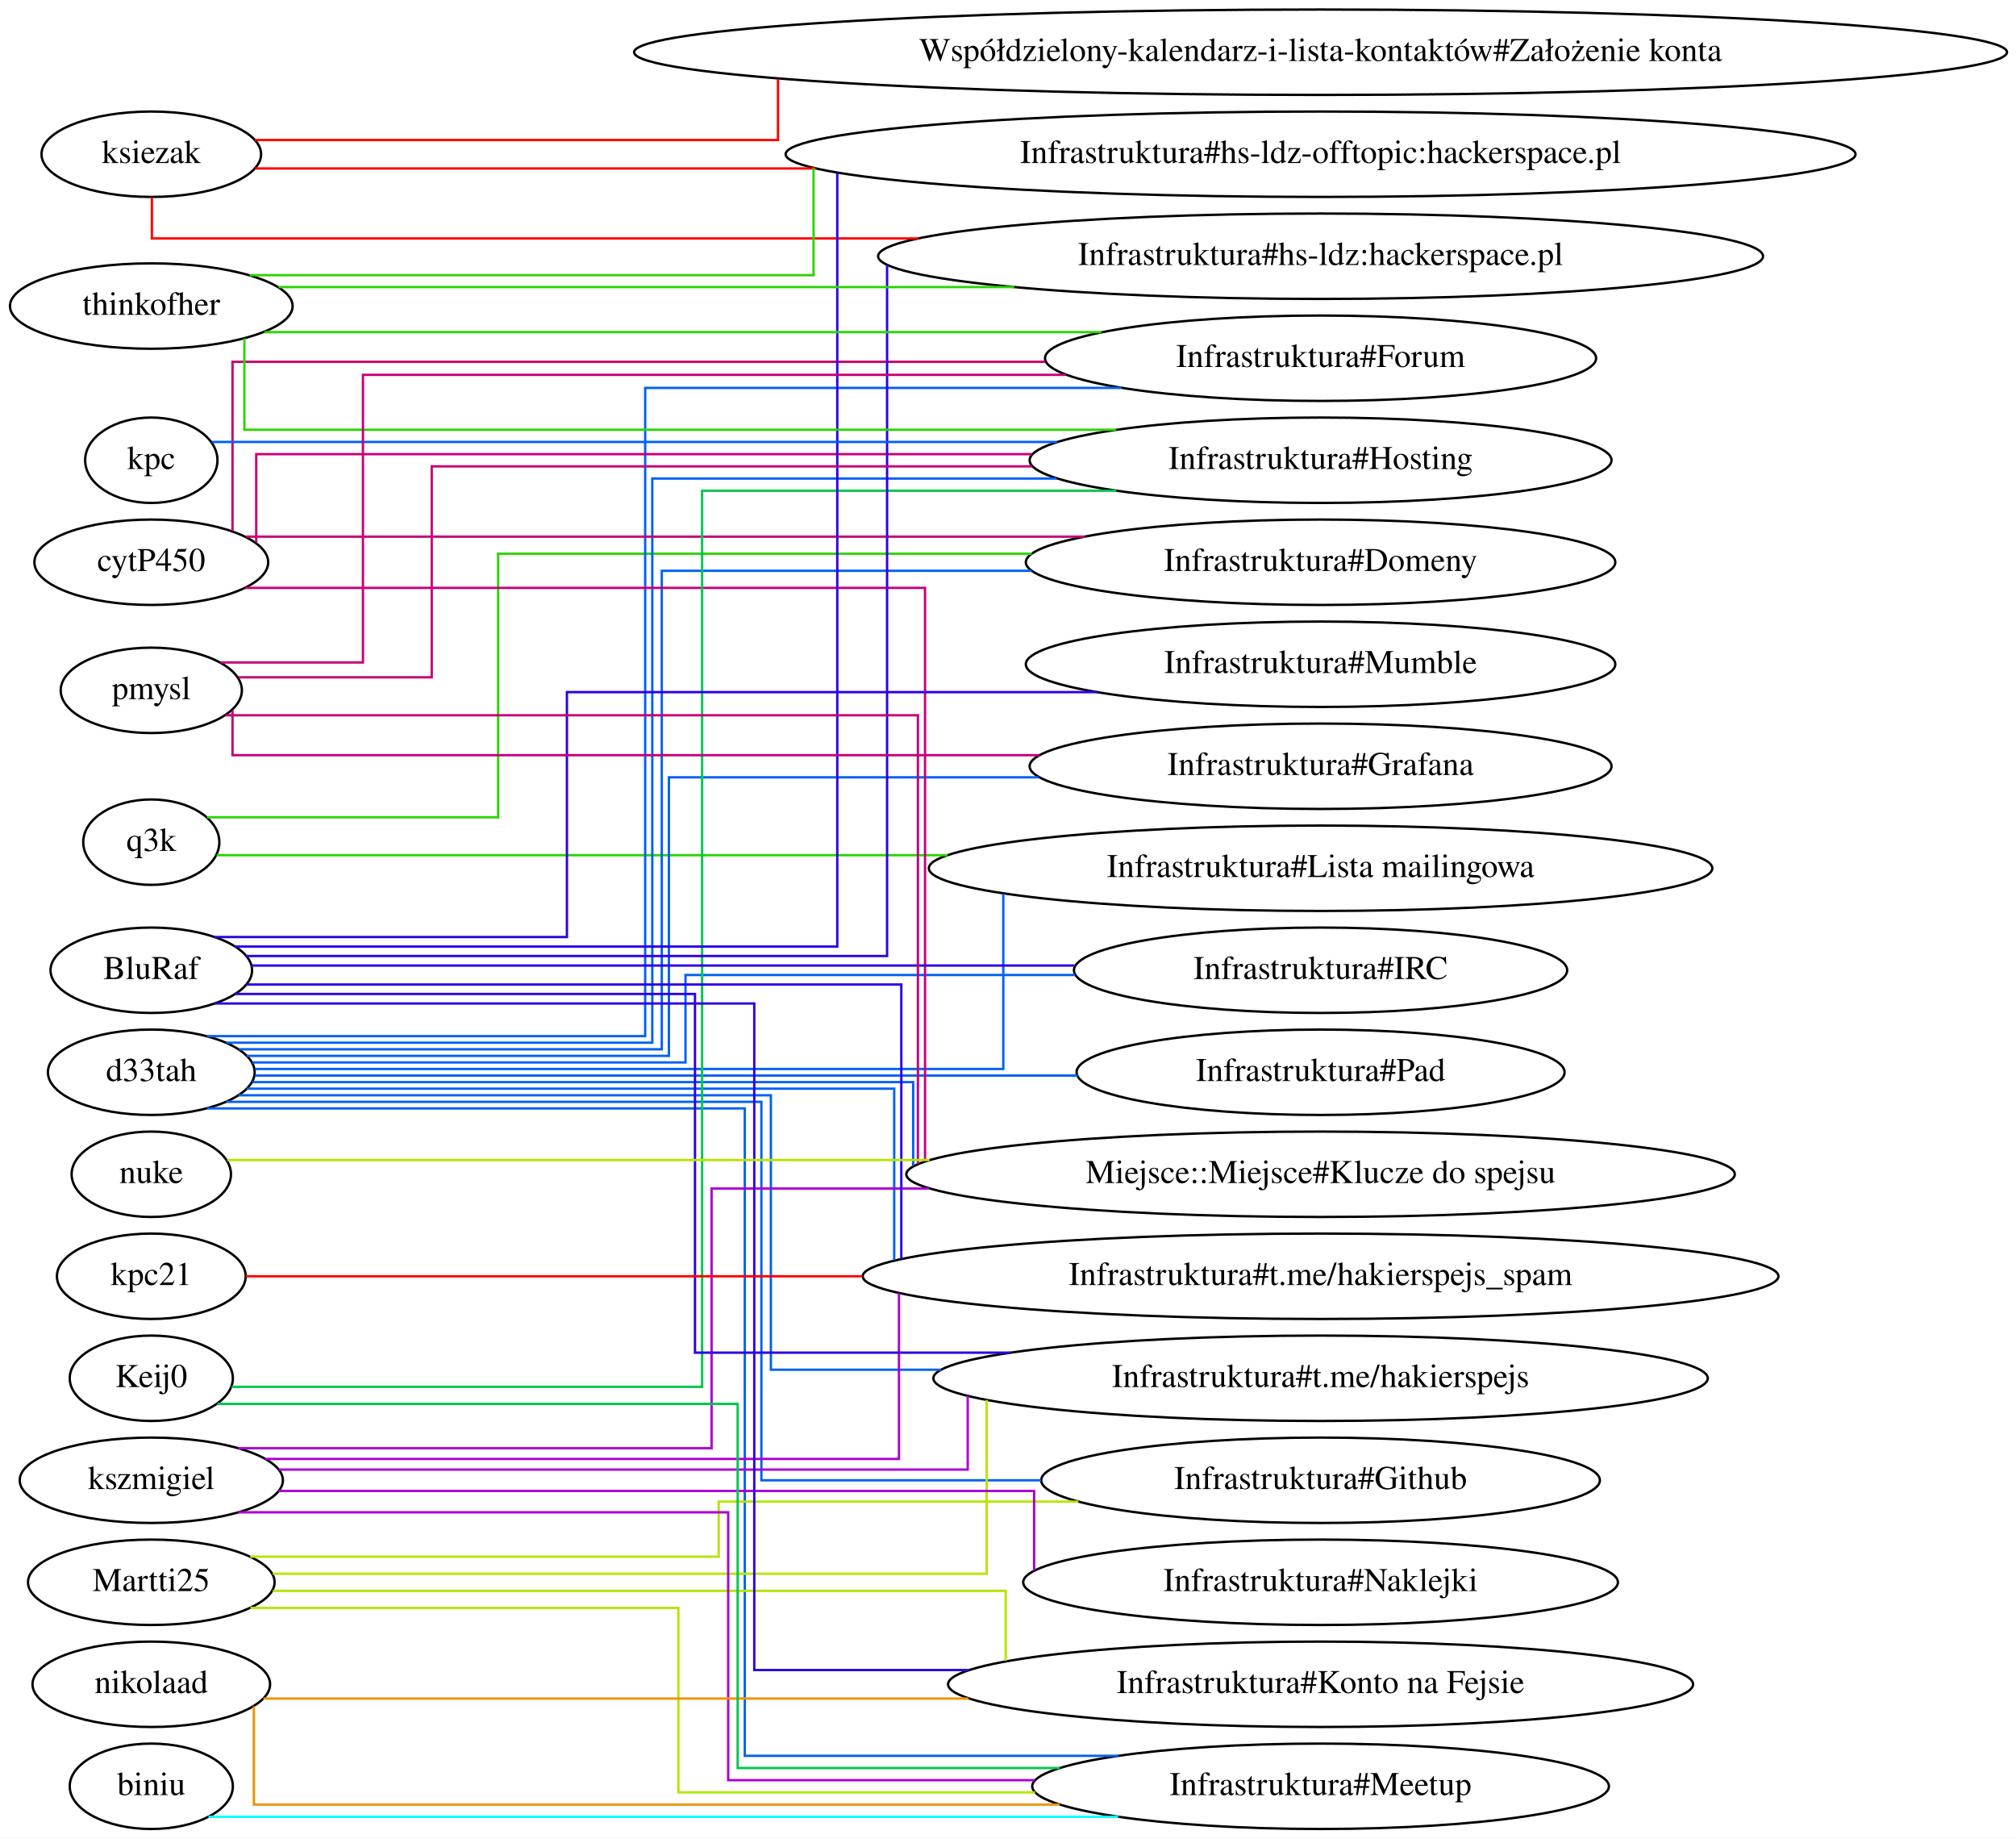
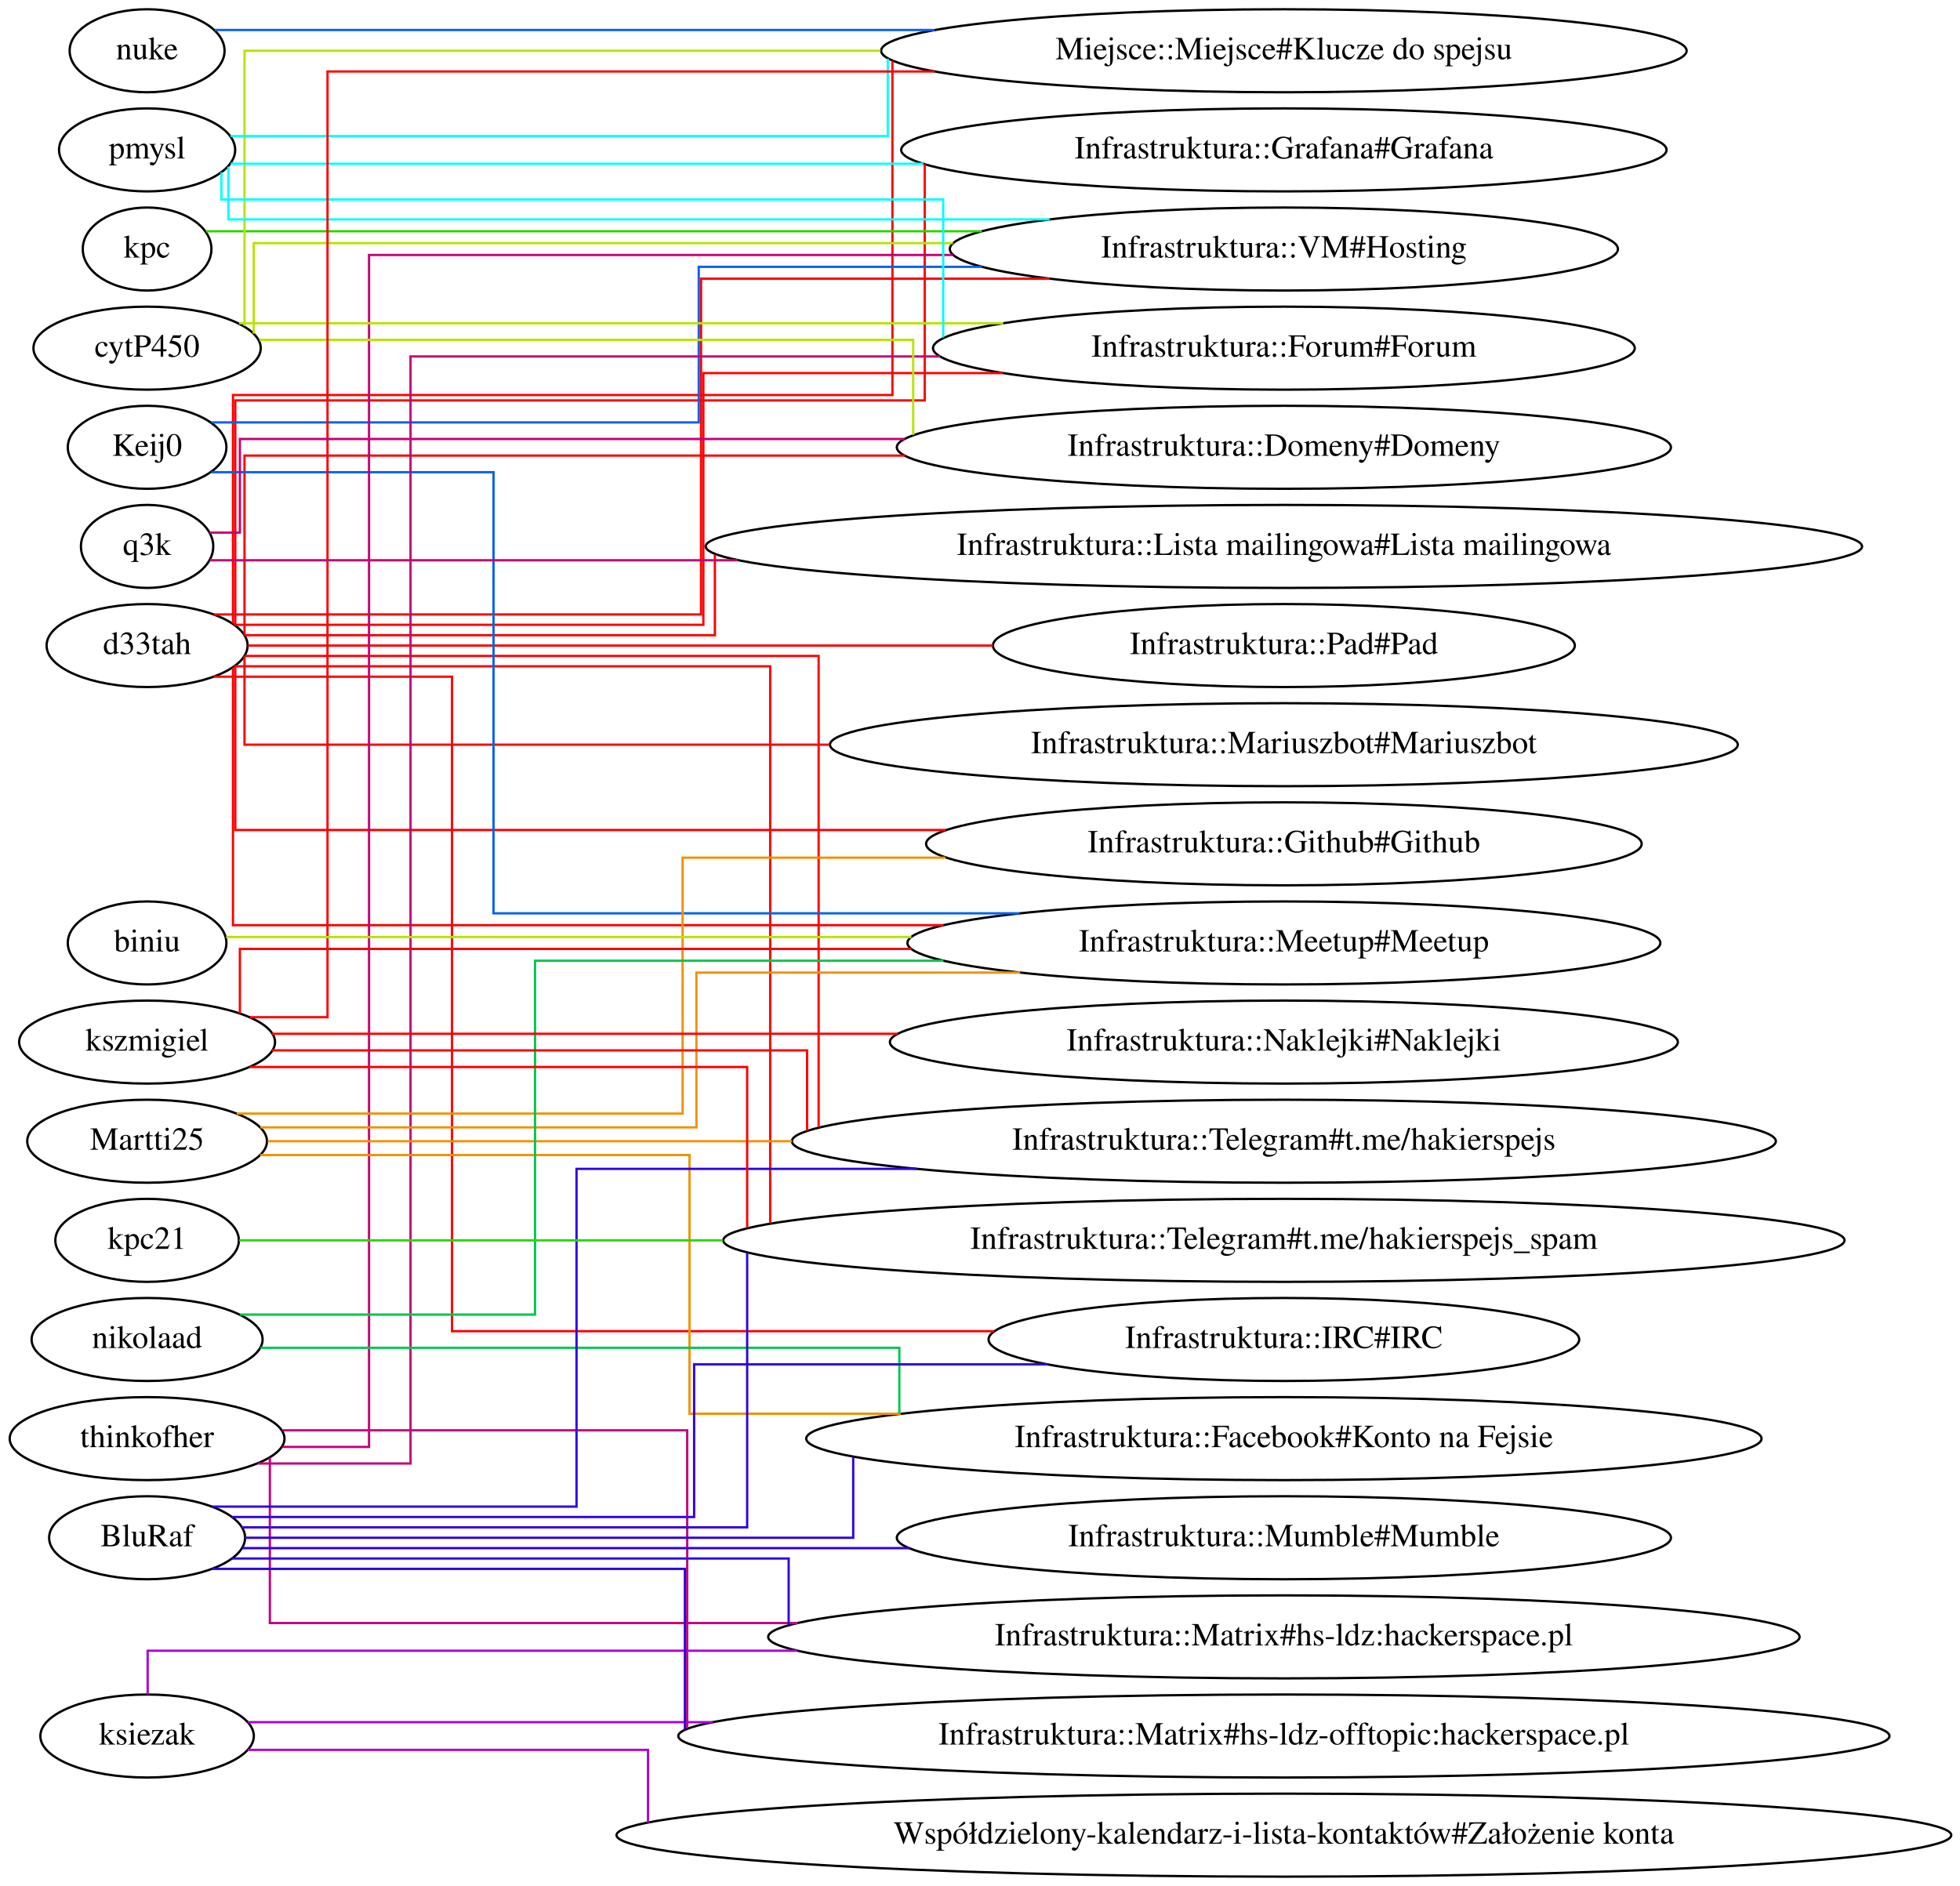
- <svg xmlns="http://www.w3.org/2000/svg" width="850pt" height="775pt" viewBox="0.00 0.00 850.04 775.00">
-   <g id="graph0" class="graph" transform="scale(1 1) rotate(0) translate(4 771)">
-     <polygon fill="#ffffff" stroke="transparent" points="-4,4 -4,-771 846.038,-771 846.038,4 -4,4" />
+ <svg xmlns="http://www.w3.org/2000/svg" width="850pt" height="818pt" viewBox="0.00 0.00 850.04 818.00">
+   <g id="graph0" class="graph" transform="scale(1 1) rotate(0) translate(4 814)">
+     <polygon fill="#ffffff" stroke="transparent" points="-4,4 -4,-814 846.038,-814 846.038,4 -4,4" />
    <g id="node1" class="node">
-       <ellipse fill="none" stroke="#000000" cx="59.795" cy="-706" rx="46.292" ry="18" />
-       <text text-anchor="middle" x="59.795" y="-702.3" font-family="Times,serif" font-size="14.00" fill="#000000">ksiezak</text>
+       <ellipse fill="none" stroke="#000000" cx="59.795" cy="-534" rx="43.592" ry="18" />
+       <text text-anchor="middle" x="59.795" y="-530.3" font-family="Times,serif" font-size="14.00" fill="#000000">d33tah</text>
    </g>
    <g id="node2" class="node">
-       <ellipse fill="none" stroke="#000000" cx="552.814" cy="-749" rx="289.449" ry="18" />
-       <text text-anchor="middle" x="552.814" y="-745.3" font-family="Times,serif" font-size="14.00" fill="#000000">Współdzielony-kalendarz-i-lista-kontaktów#Założenie konta</text>
+       <ellipse fill="none" stroke="#000000" cx="552.814" cy="-792" rx="174.669" ry="18" />
+       <text text-anchor="middle" x="552.814" y="-788.3" font-family="Times,serif" font-size="14.00" fill="#000000">Miejsce::Miejsce#Klucze do spejsu</text>
    </g>
    <g id="edge1" class="edge">
-       <path fill="none" stroke="#ff0000" d="M103.429,-712C178.482,-712 324.038,-712 324.038,-712 324.038,-712 324.038,-726.817 324.038,-737.698" />
+       <path fill="none" stroke="#ff0000" d="M97.038,-543.643C97.038,-570.238 97.038,-642.667 97.038,-642.667 97.038,-642.667 383.038,-642.667 383.038,-642.667 383.038,-642.667 383.038,-763.207 383.038,-787.692" />
    </g>
    <g id="node3" class="node">
-       <ellipse fill="none" stroke="#000000" cx="552.814" cy="-706" rx="225.56" ry="18" />
-       <text text-anchor="middle" x="552.814" y="-702.3" font-family="Times,serif" font-size="14.00" fill="#000000">Infrastruktura#hs-ldz-offtopic:hackerspace.pl</text>
+       <ellipse fill="none" stroke="#000000" cx="552.814" cy="-534" rx="126.178" ry="18" />
+       <text text-anchor="middle" x="552.814" y="-530.3" font-family="Times,serif" font-size="14.00" fill="#000000">Infrastruktura::Pad#Pad</text>
    </g>
    <g id="edge2" class="edge">
-       <path fill="none" stroke="#ff0000" d="M103.547,-700C157.043,-700 251.414,-700 339.9,-700" />
+       <path fill="none" stroke="#ff0000" d="M103.547,-534C175.307,-534 320.617,-534 426.612,-534" />
    </g>
    <g id="node4" class="node">
-       <ellipse fill="none" stroke="#000000" cx="552.814" cy="-663" rx="186.567" ry="18" />
-       <text text-anchor="middle" x="552.814" y="-659.3" font-family="Times,serif" font-size="14.00" fill="#000000">Infrastruktura#hs-ldz:hackerspace.pl</text>
+       <ellipse fill="none" stroke="#000000" cx="552.814" cy="-706" rx="144.874" ry="18" />
+       <text text-anchor="middle" x="552.814" y="-702.3" font-family="Times,serif" font-size="14.00" fill="#000000">Infrastruktura::VM#Hosting</text>
    </g>
    <g id="edge3" class="edge">
-       <path fill="none" stroke="#ff0000" d="M60.038,-687.834C60.038,-679.1 60.038,-670.5 60.038,-670.5 60.038,-670.5 240.686,-670.5 383.228,-670.5" />
+       <path fill="none" stroke="#ff0000" d="M88.774,-547.5C152.671,-547.5 300.038,-547.5 300.038,-547.5 300.038,-547.5 300.038,-693.143 300.038,-693.143 300.038,-693.143 380.853,-693.143 451.093,-693.143" />
    </g>
    <g id="node5" class="node">
-       <ellipse fill="none" stroke="#000000" cx="59.795" cy="-416" rx="28.695" ry="18" />
-       <text text-anchor="middle" x="59.795" y="-412.3" font-family="Times,serif" font-size="14.00" fill="#000000">q3k</text>
+       <ellipse fill="none" stroke="#000000" cx="552.814" cy="-448" rx="155.173" ry="18" />
+       <text text-anchor="middle" x="552.814" y="-444.3" font-family="Times,serif" font-size="14.00" fill="#000000">Infrastruktura::Github#Github</text>
+     </g>
+     <g id="edge4" class="edge">
+       <path fill="none" stroke="#ff0000" d="M98.038,-525.133C98.038,-504.304 98.038,-454 98.038,-454 98.038,-454 273.195,-454 406.103,-454" />
    </g>
    <g id="node6" class="node">
-       <ellipse fill="none" stroke="#000000" cx="552.814" cy="-534" rx="124.278" ry="18" />
-       <text text-anchor="middle" x="552.814" y="-530.3" font-family="Times,serif" font-size="14.00" fill="#000000">Infrastruktura#Domeny</text>
-     </g>
-     <g id="edge4" class="edge">
-       <path fill="none" stroke="#2bd500" d="M83.291,-426.5C124.631,-426.5 206.038,-426.5 206.038,-426.5 206.038,-426.5 206.038,-537.6 206.038,-537.6 206.038,-537.6 331.121,-537.6 431.041,-537.6" />
+       <ellipse fill="none" stroke="#000000" cx="552.814" cy="-233" rx="128.077" ry="18" />
+       <text text-anchor="middle" x="552.814" y="-229.3" font-family="Times,serif" font-size="14.00" fill="#000000">Infrastruktura::IRC#IRC</text>
+     </g>
+     <g id="edge5" class="edge">
+       <path fill="none" stroke="#ff0000" d="M88.816,-520.5C127.744,-520.5 192.038,-520.5 192.038,-520.5 192.038,-520.5 192.038,-236.6 192.038,-236.6 192.038,-236.6 323.019,-236.6 427.138,-236.6" />
    </g>
    <g id="node7" class="node">
-       <ellipse fill="none" stroke="#000000" cx="552.814" cy="-405" rx="165.171" ry="18" />
-       <text text-anchor="middle" x="552.814" y="-401.3" font-family="Times,serif" font-size="14.00" fill="#000000">Infrastruktura#Lista mailingowa</text>
-     </g>
-     <g id="edge5" class="edge">
-       <path fill="none" stroke="#2bd500" d="M87.358,-410.5C145.507,-410.5 284.52,-410.5 395.58,-410.5" />
+       <ellipse fill="none" stroke="#000000" cx="552.814" cy="-663" rx="152.173" ry="18" />
+       <text text-anchor="middle" x="552.814" y="-659.3" font-family="Times,serif" font-size="14.00" fill="#000000">Infrastruktura::Forum#Forum</text>
+     </g>
+     <g id="edge6" class="edge">
+       <path fill="none" stroke="#ff0000" d="M97.754,-543C165.692,-543 301.038,-543 301.038,-543 301.038,-543 301.038,-652.2 301.038,-652.2 301.038,-652.2 366.716,-652.2 430.982,-652.2" />
    </g>
    <g id="node8" class="node">
-       <ellipse fill="none" stroke="#000000" cx="59.795" cy="-319" rx="43.592" ry="18" />
-       <text text-anchor="middle" x="59.795" y="-315.3" font-family="Times,serif" font-size="14.00" fill="#000000">d33tah</text>
+       <ellipse fill="none" stroke="#000000" cx="552.814" cy="-276" rx="243.157" ry="18" />
+       <text text-anchor="middle" x="552.814" y="-272.3" font-family="Times,serif" font-size="14.00" fill="#000000">Infrastruktura::Telegram#t.me/hakierspejs_spam</text>
+     </g>
+     <g id="edge7" class="edge">
+       <path fill="none" stroke="#ff0000" d="M97.655,-525C172.03,-525 330.038,-525 330.038,-525 330.038,-525 330.038,-324.883 330.038,-283.452" />
+     </g>
+     <g id="node9" class="node">
+       <ellipse fill="none" stroke="#000000" cx="552.814" cy="-620" rx="167.87" ry="18" />
+       <text text-anchor="middle" x="552.814" y="-616.3" font-family="Times,serif" font-size="14.00" fill="#000000">Infrastruktura::Domeny#Domeny</text>
+     </g>
+     <g id="edge8" class="edge">
+       <path fill="none" stroke="#ff0000" d="M102.038,-538.43C102.038,-555.545 102.038,-616.4 102.038,-616.4 102.038,-616.4 259.65,-616.4 388.479,-616.4" />
+     </g>
+     <g id="node10" class="node">
+       <ellipse fill="none" stroke="#000000" cx="552.814" cy="-577" rx="250.756" ry="18" />
+       <text text-anchor="middle" x="552.814" y="-573.3" font-family="Times,serif" font-size="14.00" fill="#000000">Infrastruktura::Lista mailingowa#Lista mailingowa</text>
+     </g>
+     <g id="edge9" class="edge">
+       <path fill="none" stroke="#ff0000" d="M102.125,-538.5C172.53,-538.5 306.038,-538.5 306.038,-538.5 306.038,-538.5 306.038,-563.916 306.038,-573.447" />
+     </g>
+     <g id="node11" class="node">
+       <ellipse fill="none" stroke="#000000" cx="552.814" cy="-319" rx="213.362" ry="18" />
+       <text text-anchor="middle" x="552.814" y="-315.3" font-family="Times,serif" font-size="14.00" fill="#000000">Infrastruktura::Telegram#t.me/hakierspejs</text>
+     </g>
+     <g id="edge10" class="edge">
+       <path fill="none" stroke="#ff0000" d="M102.144,-529.5C182.92,-529.5 351.038,-529.5 351.038,-529.5 351.038,-529.5 351.038,-359.587 351.038,-325.073" />
+     </g>
+     <g id="node12" class="node">
+       <ellipse fill="none" stroke="#000000" cx="552.814" cy="-405" rx="163.271" ry="18" />
+       <text text-anchor="middle" x="552.814" y="-401.3" font-family="Times,serif" font-size="14.00" fill="#000000">Infrastruktura::Meetup#Meetup</text>
    </g>
    <g id="edge11" class="edge">
-       <path fill="none" stroke="#0061f2" d="M96.796,-328.692C158.338,-328.692 275.038,-328.692 275.038,-328.692 275.038,-328.692 275.038,-530.4 275.038,-530.4 275.038,-530.4 356.342,-530.4 430.977,-530.4" />
+       <path fill="none" stroke="#ff0000" d="M97.038,-524.483C97.038,-495.891 97.038,-412.714 97.038,-412.714 97.038,-412.714 272.029,-412.714 405.151,-412.714" />
+     </g>
+     <g id="node13" class="node">
+       <ellipse fill="none" stroke="#000000" cx="552.814" cy="-491" rx="196.865" ry="18" />
+       <text text-anchor="middle" x="552.814" y="-487.3" font-family="Times,serif" font-size="14.00" fill="#000000">Infrastruktura::Mariuszbot#Mariuszbot</text>
+     </g>
+     <g id="edge12" class="edge">
+       <path fill="none" stroke="#ff0000" d="M102.038,-529.398C102.038,-518.305 102.038,-491 102.038,-491 102.038,-491 234.456,-491 355.753,-491" />
+     </g>
+     <g id="node14" class="node">
+       <ellipse fill="none" stroke="#000000" cx="552.814" cy="-749" rx="165.971" ry="18" />
+       <text text-anchor="middle" x="552.814" y="-745.3" font-family="Times,serif" font-size="14.00" fill="#000000">Infrastruktura::Grafana#Grafana</text>
+     </g>
+     <g id="edge13" class="edge">
+       <path fill="none" stroke="#ff0000" d="M98.038,-542.702C98.038,-568.097 98.038,-640.333 98.038,-640.333 98.038,-640.333 397.038,-640.333 397.038,-640.333 397.038,-640.333 397.038,-719.859 397.038,-742.846" />
+     </g>
+     <g id="node15" class="node">
+       <ellipse fill="none" stroke="#000000" cx="59.795" cy="-706" rx="27.895" ry="18" />
+       <text text-anchor="middle" x="59.795" y="-702.3" font-family="Times,serif" font-size="14.00" fill="#000000">kpc</text>
+     </g>
+     <g id="edge14" class="edge">
+       <path fill="none" stroke="#2bd500" d="M85.263,-713.714C146.636,-713.714 306.176,-713.714 421.849,-713.714" />
+     </g>
+     <g id="node16" class="node">
+       <ellipse fill="none" stroke="#000000" cx="59.795" cy="-620" rx="34.394" ry="18" />
+       <text text-anchor="middle" x="59.795" y="-616.3" font-family="Times,serif" font-size="14.00" fill="#000000">Keij0</text>
    </g>
    <g id="edge15" class="edge">
-       <path fill="none" stroke="#0061f2" d="M103.486,-320.385C199.225,-320.385 419.038,-320.385 419.038,-320.385 419.038,-320.385 419.038,-371.515 419.038,-394.283" />
-     </g>
-     <g id="node9" class="node">
-       <ellipse fill="none" stroke="#000000" cx="552.814" cy="-577" rx="122.678" ry="18" />
-       <text text-anchor="middle" x="552.814" y="-573.3" font-family="Times,serif" font-size="14.00" fill="#000000">Infrastruktura#Hosting</text>
-     </g>
-     <g id="edge6" class="edge">
-       <path fill="none" stroke="#0061f2" d="M91.42,-331.462C150.35,-331.462 271.038,-331.462 271.038,-331.462 271.038,-331.462 271.038,-569.286 271.038,-569.286 271.038,-569.286 362.687,-569.286 441.449,-569.286" />
-     </g>
-     <g id="node10" class="node">
-       <ellipse fill="none" stroke="#000000" cx="552.814" cy="-18" rx="121.578" ry="18" />
-       <text text-anchor="middle" x="552.814" y="-14.3" font-family="Times,serif" font-size="14.00" fill="#000000">Infrastruktura#Meetup</text>
-     </g>
-     <g id="edge7" class="edge">
-       <path fill="none" stroke="#0061f2" d="M83.337,-303.769C145.632,-303.769 310.038,-303.769 310.038,-303.769 310.038,-303.769 310.038,-30.857 310.038,-30.857 310.038,-30.857 397.608,-30.857 467.562,-30.857" />
-     </g>
-     <g id="node11" class="node">
-       <ellipse fill="none" stroke="#000000" cx="552.814" cy="-233" rx="193.066" ry="18" />
-       <text text-anchor="middle" x="552.814" y="-229.3" font-family="Times,serif" font-size="14.00" fill="#000000">Infrastruktura#t.me/hakierspejs_spam</text>
-     </g>
-     <g id="edge8" class="edge">
-       <path fill="none" stroke="#0061f2" d="M100.105,-312.077C184.707,-312.077 373.038,-312.077 373.038,-312.077 373.038,-312.077 373.038,-258.865 373.038,-239.742" />
-     </g>
-     <g id="node12" class="node">
-       <ellipse fill="none" stroke="#000000" cx="552.814" cy="-319" rx="102.882" ry="18" />
-       <text text-anchor="middle" x="552.814" y="-315.3" font-family="Times,serif" font-size="14.00" fill="#000000">Infrastruktura#Pad</text>
-     </g>
-     <g id="edge9" class="edge">
-       <path fill="none" stroke="#0061f2" d="M103.547,-317.615C180.845,-317.615 343.484,-317.615 450.398,-317.615" />
-     </g>
-     <g id="node13" class="node">
-       <ellipse fill="none" stroke="#000000" cx="552.814" cy="-276" rx="174.669" ry="18" />
-       <text text-anchor="middle" x="552.814" y="-272.3" font-family="Times,serif" font-size="14.00" fill="#000000">Miejsce::Miejsce#Klucze do spejsu</text>
-     </g>
-     <g id="edge10" class="edge">
-       <path fill="none" stroke="#0061f2" d="M102.453,-314.846C189.838,-314.846 381.038,-314.846 381.038,-314.846 381.038,-314.846 381.038,-289.202 381.038,-279.585" />
-     </g>
-     <g id="node14" class="node">
-       <ellipse fill="none" stroke="#000000" cx="552.814" cy="-147" rx="117.779" ry="18" />
-       <text text-anchor="middle" x="552.814" y="-143.3" font-family="Times,serif" font-size="14.00" fill="#000000">Infrastruktura#Github</text>
-     </g>
-     <g id="edge12" class="edge">
-       <path fill="none" stroke="#0061f2" d="M91.338,-306.538C160.029,-306.538 317.038,-306.538 317.038,-306.538 317.038,-306.538 317.038,-147 317.038,-147 317.038,-147 375.982,-147 434.926,-147" />
-     </g>
-     <g id="node15" class="node">
-       <ellipse fill="none" stroke="#000000" cx="552.814" cy="-448" rx="122.678" ry="18" />
-       <text text-anchor="middle" x="552.814" y="-444.3" font-family="Times,serif" font-size="14.00" fill="#000000">Infrastruktura#Grafana</text>
-     </g>
-     <g id="edge13" class="edge">
-       <path fill="none" stroke="#0061f2" d="M100.078,-325.923C163.138,-325.923 278.038,-325.923 278.038,-325.923 278.038,-325.923 278.038,-443.333 278.038,-443.333 278.038,-443.333 359.63,-443.333 433.891,-443.333" />
-     </g>
-     <g id="node16" class="node">
-       <ellipse fill="none" stroke="#000000" cx="552.814" cy="-620" rx="116.18" ry="18" />
-       <text text-anchor="middle" x="552.814" y="-616.3" font-family="Times,serif" font-size="14.00" fill="#000000">Infrastruktura#Forum</text>
-     </g>
-     <g id="edge14" class="edge">
-       <path fill="none" stroke="#0061f2" d="M83.278,-334.231C137.739,-334.231 268.038,-334.231 268.038,-334.231 268.038,-334.231 268.038,-607.5 268.038,-607.5 268.038,-607.5 384.91,-607.5 468.912,-607.5" />
+       <path fill="none" stroke="#0061f2" d="M87.707,-630.8C150.817,-630.8 299.038,-630.8 299.038,-630.8 299.038,-630.8 299.038,-698.286 299.038,-698.286 299.038,-698.286 359.785,-698.286 421.837,-698.286" />
+     </g>
+     <g id="edge16" class="edge">
+       <path fill="none" stroke="#0061f2" d="M87.702,-609.2C131.151,-609.2 210.038,-609.2 210.038,-609.2 210.038,-609.2 210.038,-417.857 210.038,-417.857 210.038,-417.857 338.55,-417.857 438.198,-417.857" />
    </g>
    <g id="node17" class="node">
-       <ellipse fill="none" stroke="#000000" cx="552.814" cy="-190" rx="163.271" ry="18" />
-       <text text-anchor="middle" x="552.814" y="-186.3" font-family="Times,serif" font-size="14.00" fill="#000000">Infrastruktura#t.me/hakierspejs</text>
-     </g>
-     <g id="edge16" class="edge">
-       <path fill="none" stroke="#0061f2" d="M96.67,-309.308C168.682,-309.308 321.038,-309.308 321.038,-309.308 321.038,-309.308 321.038,-193.6 321.038,-193.6 321.038,-193.6 352.788,-193.6 392.786,-193.6" />
+       <ellipse fill="none" stroke="#000000" cx="59.795" cy="-190" rx="59.59" ry="18" />
+       <text text-anchor="middle" x="59.795" y="-186.3" font-family="Times,serif" font-size="14.00" fill="#000000">thinkofher</text>
+     </g>
+     <g id="edge17" class="edge">
+       <path fill="none" stroke="#c60077" d="M118.552,-186.4C138.59,-186.4 156.038,-186.4 156.038,-186.4 156.038,-186.4 156.038,-703.429 156.038,-703.429 156.038,-703.429 295.687,-703.429 409.288,-703.429" />
+     </g>
+     <g id="edge19" class="edge">
+       <path fill="none" stroke="#c60077" d="M107.913,-179.2C139.135,-179.2 174.038,-179.2 174.038,-179.2 174.038,-179.2 174.038,-659.4 174.038,-659.4 174.038,-659.4 297.659,-659.4 403.655,-659.4" />
    </g>
    <g id="node18" class="node">
-       <ellipse fill="none" stroke="#000000" cx="552.814" cy="-362" rx="103.981" ry="18" />
-       <text text-anchor="middle" x="552.814" y="-358.3" font-family="Times,serif" font-size="14.00" fill="#000000">Infrastruktura#IRC</text>
-     </g>
-     <g id="edge17" class="edge">
-       <path fill="none" stroke="#0061f2" d="M102.426,-323.154C167.726,-323.154 285.038,-323.154 285.038,-323.154 285.038,-323.154 285.038,-360 285.038,-360 285.038,-360 373.933,-360 449.285,-360" />
+       <ellipse fill="none" stroke="#000000" cx="552.814" cy="-104" rx="223.66" ry="18" />
+       <text text-anchor="middle" x="552.814" y="-100.3" font-family="Times,serif" font-size="14.00" fill="#000000">Infrastruktura::Matrix#hs-ldz:hackerspace.pl</text>
+     </g>
+     <g id="edge18" class="edge">
+       <path fill="none" stroke="#c60077" d="M113.038,-181.74C113.038,-161.3 113.038,-110 113.038,-110 113.038,-110 229.077,-110 341.942,-110" />
    </g>
    <g id="node19" class="node">
-       <ellipse fill="none" stroke="#000000" cx="59.795" cy="-534" rx="49.291" ry="18" />
-       <text text-anchor="middle" x="59.795" y="-530.3" font-family="Times,serif" font-size="14.00" fill="#000000">cytP450</text>
-     </g>
-     <g id="edge18" class="edge">
-       <path fill="none" stroke="#c60077" d="M99.723,-544.8C176.06,-544.8 344.76,-544.8 453.388,-544.8" />
+       <ellipse fill="none" stroke="#000000" cx="552.814" cy="-61" rx="262.653" ry="18" />
+       <text text-anchor="middle" x="552.814" y="-57.3" font-family="Times,serif" font-size="14.00" fill="#000000">Infrastruktura::Matrix#hs-ldz-offtopic:hackerspace.pl</text>
+     </g>
+     <g id="edge20" class="edge">
+       <path fill="none" stroke="#c60077" d="M118.602,-193.6C187.989,-193.6 294.038,-193.6 294.038,-193.6 294.038,-193.6 294.038,-84.697 294.038,-64.278" />
+     </g>
+     <g id="node20" class="node">
+       <ellipse fill="none" stroke="#000000" cx="59.795" cy="-663" rx="49.291" ry="18" />
+       <text text-anchor="middle" x="59.795" y="-659.3" font-family="Times,serif" font-size="14.00" fill="#000000">cytP450</text>
    </g>
    <g id="edge21" class="edge">
-       <path fill="none" stroke="#c60077" d="M104.038,-542.359C104.038,-555.515 104.038,-579.571 104.038,-579.571 104.038,-579.571 298.173,-579.571 431.073,-579.571" />
-     </g>
-     <g id="edge20" class="edge">
-       <path fill="none" stroke="#c60077" d="M99.472,-523.2C186.417,-523.2 386.038,-523.2 386.038,-523.2 386.038,-523.2 386.038,-318.423 386.038,-281.628" />
-     </g>
-     <g id="edge19" class="edge">
-       <path fill="none" stroke="#c60077" d="M94.038,-547.203C94.038,-570.969 94.038,-618.5 94.038,-618.5 94.038,-618.5 300.836,-618.5 436.749,-618.5" />
-     </g>
-     <g id="node20" class="node">
-       <ellipse fill="none" stroke="#000000" cx="59.795" cy="-104" rx="51.991" ry="18" />
-       <text text-anchor="middle" x="59.795" y="-100.3" font-family="Times,serif" font-size="14.00" fill="#000000">Martti25</text>
+       <path fill="none" stroke="#b6e400" d="M102.038,-672.696C102.038,-702.696 102.038,-792 102.038,-792 102.038,-792 251.177,-792 377.887,-792" />
+     </g>
+     <g id="edge22" class="edge">
+       <path fill="none" stroke="#b6e400" d="M106.038,-669.337C106.038,-681.858 106.038,-708.571 106.038,-708.571 106.038,-708.571 278.656,-708.571 409.3,-708.571" />
+     </g>
+     <g id="edge24" class="edge">
+       <path fill="none" stroke="#b6e400" d="M99.723,-673.8C171.017,-673.8 322.873,-673.8 431.116,-673.8" />
+     </g>
+     <g id="edge23" class="edge">
+       <path fill="none" stroke="#b6e400" d="M108.462,-666.6C200.745,-666.6 392.038,-666.6 392.038,-666.6 392.038,-666.6 392.038,-637.586 392.038,-625.346" />
+     </g>
+     <g id="node21" class="node">
+       <ellipse fill="none" stroke="#000000" cx="59.795" cy="-749" rx="38.194" ry="18" />
+       <text text-anchor="middle" x="59.795" y="-745.3" font-family="Times,serif" font-size="14.00" fill="#000000">pmysl</text>
    </g>
    <g id="edge25" class="edge">
-       <path fill="none" stroke="#b6e400" d="M101.597,-93.2C165.976,-93.2 282.038,-93.2 282.038,-93.2 282.038,-93.2 282.038,-15.429 282.038,-15.429 282.038,-15.429 360.153,-15.429 432.471,-15.429" />
-     </g>
-     <g id="edge24" class="edge">
-       <path fill="none" stroke="#b6e400" d="M101.468,-114.8C170.012,-114.8 299.038,-114.8 299.038,-114.8 299.038,-114.8 299.038,-138 299.038,-138 299.038,-138 380.173,-138 450.69,-138" />
-     </g>
-     <g id="edge22" class="edge">
-       <path fill="none" stroke="#b6e400" d="M111.014,-107.6C208.708,-107.6 412.038,-107.6 412.038,-107.6 412.038,-107.6 412.038,-159.413 412.038,-180.867" />
-     </g>
-     <g id="node21" class="node">
-       <ellipse fill="none" stroke="#000000" cx="552.814" cy="-61" rx="157.072" ry="18" />
-       <text text-anchor="middle" x="552.814" y="-57.3" font-family="Times,serif" font-size="14.00" fill="#000000">Infrastruktura#Konto na Fejsie</text>
-     </g>
-     <g id="edge23" class="edge">
-       <path fill="none" stroke="#b6e400" d="M111.026,-100.4C210.483,-100.4 420.038,-100.4 420.038,-100.4 420.038,-100.4 420.038,-82.614 420.038,-70.942" />
+       <path fill="none" stroke="#00ffff" d="M96.021,-755C180.034,-755 381.038,-755 381.038,-755 381.038,-755 381.038,-779.426 381.038,-788.585" />
+     </g>
+     <g id="edge26" class="edge">
+       <path fill="none" stroke="#00ffff" d="M95.038,-741.703C95.038,-732.782 95.038,-718.857 95.038,-718.857 95.038,-718.857 316.354,-718.857 451.219,-718.857" />
+     </g>
+     <g id="edge28" class="edge">
+       <path fill="none" stroke="#00ffff" d="M92.038,-739.256C92.038,-733.568 92.038,-727.5 92.038,-727.5 92.038,-727.5 405.038,-727.5 405.038,-727.5 405.038,-727.5 405.038,-682.428 405.038,-667.639" />
+     </g>
+     <g id="edge27" class="edge">
+       <path fill="none" stroke="#00ffff" d="M96.048,-743C158.647,-743 290.485,-743 396.503,-743" />
    </g>
    <g id="node22" class="node">
-       <ellipse fill="none" stroke="#000000" cx="59.795" cy="-18" rx="34.394" ry="18" />
-       <text text-anchor="middle" x="59.795" y="-14.3" font-family="Times,serif" font-size="14.00" fill="#000000">biniu</text>
-     </g>
-     <g id="edge26" class="edge">
-       <path fill="none" stroke="#00ffff" d="M83.908,-5.143C152.635,-5.143 351.984,-5.143 467.43,-5.143" />
+       <ellipse fill="none" stroke="#000000" cx="59.795" cy="-61" rx="46.292" ry="18" />
+       <text text-anchor="middle" x="59.795" y="-57.3" font-family="Times,serif" font-size="14.00" fill="#000000">ksiezak</text>
+     </g>
+     <g id="edge29" class="edge">
+       <path fill="none" stroke="#ab00d5" d="M60.038,-79.066C60.038,-88.459 60.038,-98 60.038,-98 60.038,-98 207.94,-98 341.688,-98" />
+     </g>
+     <g id="edge31" class="edge">
+       <path fill="none" stroke="#ab00d5" d="M103.547,-67C150.091,-67 227.576,-67 305.207,-67" />
    </g>
    <g id="node23" class="node">
-       <ellipse fill="none" stroke="#000000" cx="59.795" cy="-147" rx="55.491" ry="18" />
-       <text text-anchor="middle" x="59.795" y="-143.3" font-family="Times,serif" font-size="14.00" fill="#000000">kszmigiel</text>
-     </g>
-     <g id="edge28" class="edge">
-       <path fill="none" stroke="#ab00d5" d="M96.474,-133.5C164.426,-133.5 303.038,-133.5 303.038,-133.5 303.038,-133.5 303.038,-20.571 303.038,-20.571 303.038,-20.571 368.443,-20.571 432.316,-20.571" />
-     </g>
-     <g id="edge27" class="edge">
-       <path fill="none" stroke="#ab00d5" d="M107.673,-156C195.862,-156 375.038,-156 375.038,-156 375.038,-156 375.038,-206.832 375.038,-225.894" />
-     </g>
-     <g id="edge29" class="edge">
-       <path fill="none" stroke="#ab00d5" d="M96.448,-160.5C162.805,-160.5 296.038,-160.5 296.038,-160.5 296.038,-160.5 296.038,-270 296.038,-270 296.038,-270 337.807,-270 387.652,-270" />
-     </g>
-     <g id="edge31" class="edge">
-       <path fill="none" stroke="#ab00d5" d="M113.583,-151.5C210.401,-151.5 404.038,-151.5 404.038,-151.5 404.038,-151.5 404.038,-171.389 404.038,-182.577" />
+       <ellipse fill="none" stroke="#000000" cx="552.814" cy="-18" rx="289.449" ry="18" />
+       <text text-anchor="middle" x="552.814" y="-14.3" font-family="Times,serif" font-size="14.00" fill="#000000">Współdzielony-kalendarz-i-lista-kontaktów#Założenie konta</text>
+     </g>
+     <g id="edge30" class="edge">
+       <path fill="none" stroke="#ab00d5" d="M103.496,-55C166.934,-55 277.038,-55 277.038,-55 277.038,-55 277.038,-33.752 277.038,-23.459" />
    </g>
    <g id="node24" class="node">
-       <ellipse fill="none" stroke="#000000" cx="552.814" cy="-104" rx="125.378" ry="18" />
-       <text text-anchor="middle" x="552.814" y="-100.3" font-family="Times,serif" font-size="14.00" fill="#000000">Infrastruktura#Naklejki</text>
-     </g>
-     <g id="edge30" class="edge">
-       <path fill="none" stroke="#ab00d5" d="M113.525,-142.5C216.61,-142.5 432.038,-142.5 432.038,-142.5 432.038,-142.5 432.038,-119.469 432.038,-109.033" />
+       <ellipse fill="none" stroke="#000000" cx="59.795" cy="-319" rx="51.991" ry="18" />
+       <text text-anchor="middle" x="59.795" y="-315.3" font-family="Times,serif" font-size="14.00" fill="#000000">Martti25</text>
+     </g>
+     <g id="edge34" class="edge">
+       <path fill="none" stroke="#f29100" d="M98.667,-331C164.781,-331 292.038,-331 292.038,-331 292.038,-331 292.038,-442 292.038,-442 292.038,-442 346.741,-442 406.039,-442" />
+     </g>
+     <g id="edge32" class="edge">
+       <path fill="none" stroke="#f29100" d="M112.09,-319C166.61,-319 255.649,-319 339.475,-319" />
+     </g>
+     <g id="edge33" class="edge">
+       <path fill="none" stroke="#f29100" d="M108.87,-325C178.613,-325 298.038,-325 298.038,-325 298.038,-325 298.038,-392.143 298.038,-392.143 298.038,-392.143 370.738,-392.143 438.468,-392.143" />
    </g>
    <g id="node25" class="node">
-       <ellipse fill="none" stroke="#000000" cx="59.795" cy="-61" rx="50.091" ry="18" />
-       <text text-anchor="middle" x="59.795" y="-57.3" font-family="Times,serif" font-size="14.00" fill="#000000">nikolaad</text>
-     </g>
-     <g id="edge33" class="edge">
-       <path fill="none" stroke="#f29100" d="M103.038,-51.698C103.038,-37.057 103.038,-10.286 103.038,-10.286 103.038,-10.286 309.631,-10.286 442.786,-10.286" />
-     </g>
-     <g id="edge32" class="edge">
-       <path fill="none" stroke="#f29100" d="M107.067,-55C174.913,-55 302.897,-55 404.383,-55" />
+       <ellipse fill="none" stroke="#000000" cx="552.814" cy="-190" rx="207.163" ry="18" />
+       <text text-anchor="middle" x="552.814" y="-186.3" font-family="Times,serif" font-size="14.00" fill="#000000">Infrastruktura::Facebook#Konto na Fejsie</text>
+     </g>
+     <g id="edge35" class="edge">
+       <path fill="none" stroke="#f29100" d="M108.823,-313C177.766,-313 295.038,-313 295.038,-313 295.038,-313 295.038,-200.8 295.038,-200.8 295.038,-200.8 336.767,-200.8 386.646,-200.8" />
    </g>
    <g id="node26" class="node">
-       <ellipse fill="none" stroke="#000000" cx="59.795" cy="-190" rx="34.394" ry="18" />
-       <text text-anchor="middle" x="59.795" y="-186.3" font-family="Times,serif" font-size="14.00" fill="#000000">Keij0</text>
-     </g>
-     <g id="edge34" class="edge">
-       <path fill="none" stroke="#00c64f" d="M93.565,-186.4C157.977,-186.4 292.038,-186.4 292.038,-186.4 292.038,-186.4 292.038,-564.143 292.038,-564.143 292.038,-564.143 390.745,-564.143 466.703,-564.143" />
-     </g>
-     <g id="edge35" class="edge">
-       <path fill="none" stroke="#00c64f" d="M87.676,-179.2C152.337,-179.2 307.038,-179.2 307.038,-179.2 307.038,-179.2 307.038,-25.714 307.038,-25.714 307.038,-25.714 377.426,-25.714 442.865,-25.714" />
+       <ellipse fill="none" stroke="#000000" cx="59.795" cy="-233" rx="50.091" ry="18" />
+       <text text-anchor="middle" x="59.795" y="-229.3" font-family="Times,serif" font-size="14.00" fill="#000000">nikolaad</text>
+     </g>
+     <g id="edge36" class="edge">
+       <path fill="none" stroke="#00c64f" d="M100.093,-243.8C149.867,-243.8 228.038,-243.8 228.038,-243.8 228.038,-243.8 228.038,-397.286 228.038,-397.286 228.038,-397.286 319.362,-397.286 405.156,-397.286" />
+     </g>
+     <g id="edge37" class="edge">
+       <path fill="none" stroke="#00c64f" d="M108.99,-229.4C200.129,-229.4 386.038,-229.4 386.038,-229.4 386.038,-229.4 386.038,-212.432 386.038,-200.766" />
    </g>
    <g id="node27" class="node">
-       <ellipse fill="none" stroke="#000000" cx="59.795" cy="-362" rx="42.494" ry="18" />
-       <text text-anchor="middle" x="59.795" y="-358.3" font-family="Times,serif" font-size="14.00" fill="#000000">BluRaf</text>
+       <ellipse fill="none" stroke="#000000" cx="59.795" cy="-147" rx="42.494" ry="18" />
+       <text text-anchor="middle" x="59.795" y="-143.3" font-family="Times,serif" font-size="14.00" fill="#000000">BluRaf</text>
    </g>
    <g id="edge39" class="edge">
-       <path fill="none" stroke="#2e00e4" d="M94.972,-372C172.056,-372 349.038,-372 349.038,-372 349.038,-372 349.038,-647.494 349.038,-698.073" />
+       <path fill="none" stroke="#2e00e4" d="M96.604,-156C163.241,-156 297.038,-156 297.038,-156 297.038,-156 297.038,-222.2 297.038,-222.2 297.038,-222.2 379.095,-222.2 450.254,-222.2" />
+     </g>
+     <g id="edge41" class="edge">
+       <path fill="none" stroke="#2e00e4" d="M100.744,-151.5C174.032,-151.5 320.038,-151.5 320.038,-151.5 320.038,-151.5 320.038,-246.82 320.038,-270.65" />
+     </g>
+     <g id="edge42" class="edge">
+       <path fill="none" stroke="#2e00e4" d="M88.081,-160.5C140.182,-160.5 246.038,-160.5 246.038,-160.5 246.038,-160.5 246.038,-307 246.038,-307 246.038,-307 318.887,-307 393.585,-307" />
+     </g>
+     <g id="edge44" class="edge">
+       <path fill="none" stroke="#2e00e4" d="M96.456,-138C172.011,-138 338.038,-138 338.038,-138 338.038,-138 338.038,-118.475 338.038,-109.017" />
+     </g>
+     <g id="edge43" class="edge">
+       <path fill="none" stroke="#2e00e4" d="M87.929,-133.5C149.965,-133.5 293.038,-133.5 293.038,-133.5 293.038,-133.5 293.038,-76.997 293.038,-63.754" />
    </g>
    <g id="edge38" class="edge">
-       <path fill="none" stroke="#2e00e4" d="M99.719,-368C183.51,-368 370.038,-368 370.038,-368 370.038,-368 370.038,-625.121 370.038,-659.27" />
-     </g>
-     <g id="edge37" class="edge">
-       <path fill="none" stroke="#2e00e4" d="M99.847,-356C184.944,-356 376.038,-356 376.038,-356 376.038,-356 376.038,-266.805 376.038,-240.326" />
-     </g>
-     <g id="edge41" class="edge">
-       <path fill="none" stroke="#2e00e4" d="M95.112,-352C159.416,-352 289.038,-352 289.038,-352 289.038,-352 289.038,-200.8 289.038,-200.8 289.038,-200.8 355.757,-200.8 422.085,-200.8" />
-     </g>
-     <g id="edge42" class="edge">
-       <path fill="none" stroke="#2e00e4" d="M101.829,-364C178.092,-364 341.312,-364 449.043,-364" />
+       <path fill="none" stroke="#2e00e4" d="M102.055,-147C186.066,-147 366.038,-147 366.038,-147 366.038,-147 366.038,-169.699 366.038,-182.113" />
+     </g>
+     <g id="node28" class="node">
+       <ellipse fill="none" stroke="#000000" cx="552.814" cy="-147" rx="167.87" ry="18" />
+       <text text-anchor="middle" x="552.814" y="-143.3" font-family="Times,serif" font-size="14.00" fill="#000000">Infrastruktura::Mumble#Mumble</text>
    </g>
    <g id="edge40" class="edge">
-       <path fill="none" stroke="#2e00e4" d="M86.523,-348C151.799,-348 314.038,-348 314.038,-348 314.038,-348 314.038,-67 314.038,-67 314.038,-67 355.752,-67 404.309,-67" />
-     </g>
-     <g id="node28" class="node">
-       <ellipse fill="none" stroke="#000000" cx="552.814" cy="-491" rx="124.278" ry="18" />
-       <text text-anchor="middle" x="552.814" y="-487.3" font-family="Times,serif" font-size="14.00" fill="#000000">Infrastruktura#Mumble</text>
-     </g>
-     <g id="edge36" class="edge">
-       <path fill="none" stroke="#2e00e4" d="M86.41,-376C135.434,-376 235.038,-376 235.038,-376 235.038,-376 235.038,-479.25 235.038,-479.25 235.038,-479.25 365.056,-479.25 458.76,-479.25" />
+       <path fill="none" stroke="#2e00e4" d="M100.981,-142.5C164.104,-142.5 288.197,-142.5 390.388,-142.5" />
    </g>
    <g id="node29" class="node">
-       <ellipse fill="none" stroke="#000000" cx="59.795" cy="-233" rx="39.794" ry="18" />
-       <text text-anchor="middle" x="59.795" y="-229.3" font-family="Times,serif" font-size="14.00" fill="#000000">kpc21</text>
-     </g>
-     <g id="edge43" class="edge">
-       <path fill="none" stroke="#ff0000" d="M99.723,-233C156.288,-233 263.567,-233 359.54,-233" />
+       <ellipse fill="none" stroke="#000000" cx="59.795" cy="-362" rx="55.491" ry="18" />
+       <text text-anchor="middle" x="59.795" y="-358.3" font-family="Times,serif" font-size="14.00" fill="#000000">kszmigiel</text>
+     </g>
+     <g id="edge45" class="edge">
+       <path fill="none" stroke="#ff0000" d="M104.402,-372.8C121.973,-372.8 138.038,-372.8 138.038,-372.8 138.038,-372.8 138.038,-783 138.038,-783 138.038,-783 282.823,-783 401.31,-783" />
+     </g>
+     <g id="edge47" class="edge">
+       <path fill="none" stroke="#ff0000" d="M104.236,-351.2C178.565,-351.2 320.038,-351.2 320.038,-351.2 320.038,-351.2 320.038,-298.651 320.038,-281.408" />
+     </g>
+     <g id="edge48" class="edge">
+       <path fill="none" stroke="#ff0000" d="M113.971,-358.4C196.956,-358.4 346.038,-358.4 346.038,-358.4 346.038,-358.4 346.038,-333.869 346.038,-323.52" />
+     </g>
+     <g id="edge49" class="edge">
+       <path fill="none" stroke="#ff0000" d="M100.038,-374.35C100.038,-386.239 100.038,-402.429 100.038,-402.429 100.038,-402.429 261.238,-402.429 391.269,-402.429" />
    </g>
    <g id="node30" class="node">
-       <ellipse fill="none" stroke="#000000" cx="59.795" cy="-642" rx="59.59" ry="18" />
-       <text text-anchor="middle" x="59.795" y="-638.3" font-family="Times,serif" font-size="14.00" fill="#000000">thinkofher</text>
-     </g>
-     <g id="edge45" class="edge">
-       <path fill="none" stroke="#2bd500" d="M101.299,-655C179.087,-655 339.038,-655 339.038,-655 339.038,-655 339.038,-686.754 339.038,-700.15" />
+       <ellipse fill="none" stroke="#000000" cx="552.814" cy="-362" rx="170.87" ry="18" />
+       <text text-anchor="middle" x="552.814" y="-358.3" font-family="Times,serif" font-size="14.00" fill="#000000">Infrastruktura::Naklejki#Naklejki</text>
    </g>
    <g id="edge46" class="edge">
-       <path fill="none" stroke="#2bd500" d="M113.495,-650C187.368,-650 322.658,-650 423.661,-650" />
-     </g>
-     <g id="edge47" class="edge">
-       <path fill="none" stroke="#2bd500" d="M99.038,-628.3C99.038,-612.851 99.038,-589.857 99.038,-589.857 99.038,-589.857 335.055,-589.857 466.661,-589.857" />
-     </g>
-     <g id="edge44" class="edge">
-       <path fill="none" stroke="#2bd500" d="M107.515,-631C188.833,-631 355.608,-631 460.385,-631" />
+       <path fill="none" stroke="#ff0000" d="M113.967,-365.6C178.879,-365.6 290.723,-365.6 385.252,-365.6" />
    </g>
    <g id="node31" class="node">
-       <ellipse fill="none" stroke="#000000" cx="59.795" cy="-577" rx="27.895" ry="18" />
-       <text text-anchor="middle" x="59.795" y="-573.3" font-family="Times,serif" font-size="14.00" fill="#000000">kpc</text>
-     </g>
-     <g id="edge48" class="edge">
-       <path fill="none" stroke="#0061f2" d="M85.263,-584.714C150.234,-584.714 325.223,-584.714 441.715,-584.714" />
+       <ellipse fill="none" stroke="#000000" cx="59.795" cy="-276" rx="39.794" ry="18" />
+       <text text-anchor="middle" x="59.795" y="-272.3" font-family="Times,serif" font-size="14.00" fill="#000000">kpc21</text>
+     </g>
+     <g id="edge50" class="edge">
+       <path fill="none" stroke="#2bd500" d="M99.723,-276C146.602,-276 228.316,-276 309.558,-276" />
    </g>
    <g id="node32" class="node">
-       <ellipse fill="none" stroke="#000000" cx="59.795" cy="-480" rx="38.194" ry="18" />
-       <text text-anchor="middle" x="59.795" y="-476.3" font-family="Times,serif" font-size="14.00" fill="#000000">pmysl</text>
+       <ellipse fill="none" stroke="#000000" cx="59.795" cy="-792" rx="33.595" ry="18" />
+       <text text-anchor="middle" x="59.795" y="-788.3" font-family="Times,serif" font-size="14.00" fill="#000000">nuke</text>
+     </g>
+     <g id="edge51" class="edge">
+       <path fill="none" stroke="#0061f2" d="M89.159,-801C149.38,-801 290.525,-801 401.378,-801" />
+     </g>
+     <g id="node33" class="node">
+       <ellipse fill="none" stroke="#000000" cx="59.795" cy="-577" rx="28.695" ry="18" />
+       <text text-anchor="middle" x="59.795" y="-573.3" font-family="Times,serif" font-size="14.00" fill="#000000">q3k</text>
    </g>
    <g id="edge52" class="edge">
-       <path fill="none" stroke="#c60077" d="M96.559,-485.5C131.27,-485.5 178.038,-485.5 178.038,-485.5 178.038,-485.5 178.038,-574.429 178.038,-574.429 178.038,-574.429 321.703,-574.429 431.135,-574.429" />
-     </g>
-     <g id="edge51" class="edge">
-       <path fill="none" stroke="#c60077" d="M91.082,-469.5C172.204,-469.5 383.038,-469.5 383.038,-469.5 383.038,-469.5 383.038,-309.208 383.038,-280.405" />
-     </g>
-     <g id="edge49" class="edge">
-       <path fill="none" stroke="#c60077" d="M94.038,-471.651C94.038,-463.612 94.038,-452.667 94.038,-452.667 94.038,-452.667 298.137,-452.667 434.071,-452.667" />
-     </g>
-     <g id="edge50" class="edge">
-       <path fill="none" stroke="#c60077" d="M89.016,-491.75C115.043,-491.75 149.038,-491.75 149.038,-491.75 149.038,-491.75 149.038,-613 149.038,-613 149.038,-613 325.788,-613 445.405,-613" />
-     </g>
-     <g id="node33" class="node">
-       <ellipse fill="none" stroke="#000000" cx="59.795" cy="-276" rx="33.595" ry="18" />
-       <text text-anchor="middle" x="59.795" y="-272.3" font-family="Times,serif" font-size="14.00" fill="#000000">nuke</text>
+       <path fill="none" stroke="#c60077" d="M86.861,-583C94.141,-583 100.038,-583 100.038,-583 100.038,-583 100.038,-623.6 100.038,-623.6 100.038,-623.6 258.873,-623.6 388.391,-623.6" />
    </g>
    <g id="edge53" class="edge">
-       <path fill="none" stroke="#b6e400" d="M91.763,-282C150.869,-282 280.969,-282 387.945,-282" />
+       <path fill="none" stroke="#c60077" d="M87.004,-571C131.667,-571 224.713,-571 315.986,-571" />
+     </g>
+     <g id="node34" class="node">
+       <ellipse fill="none" stroke="#000000" cx="59.795" cy="-405" rx="34.394" ry="18" />
+       <text text-anchor="middle" x="59.795" y="-401.3" font-family="Times,serif" font-size="14.00" fill="#000000">biniu</text>
+     </g>
+     <g id="edge54" class="edge">
+       <path fill="none" stroke="#b6e400" d="M94.071,-407.571C154.833,-407.571 285.039,-407.571 391.264,-407.571" />
    </g>
  </g>
</svg>
